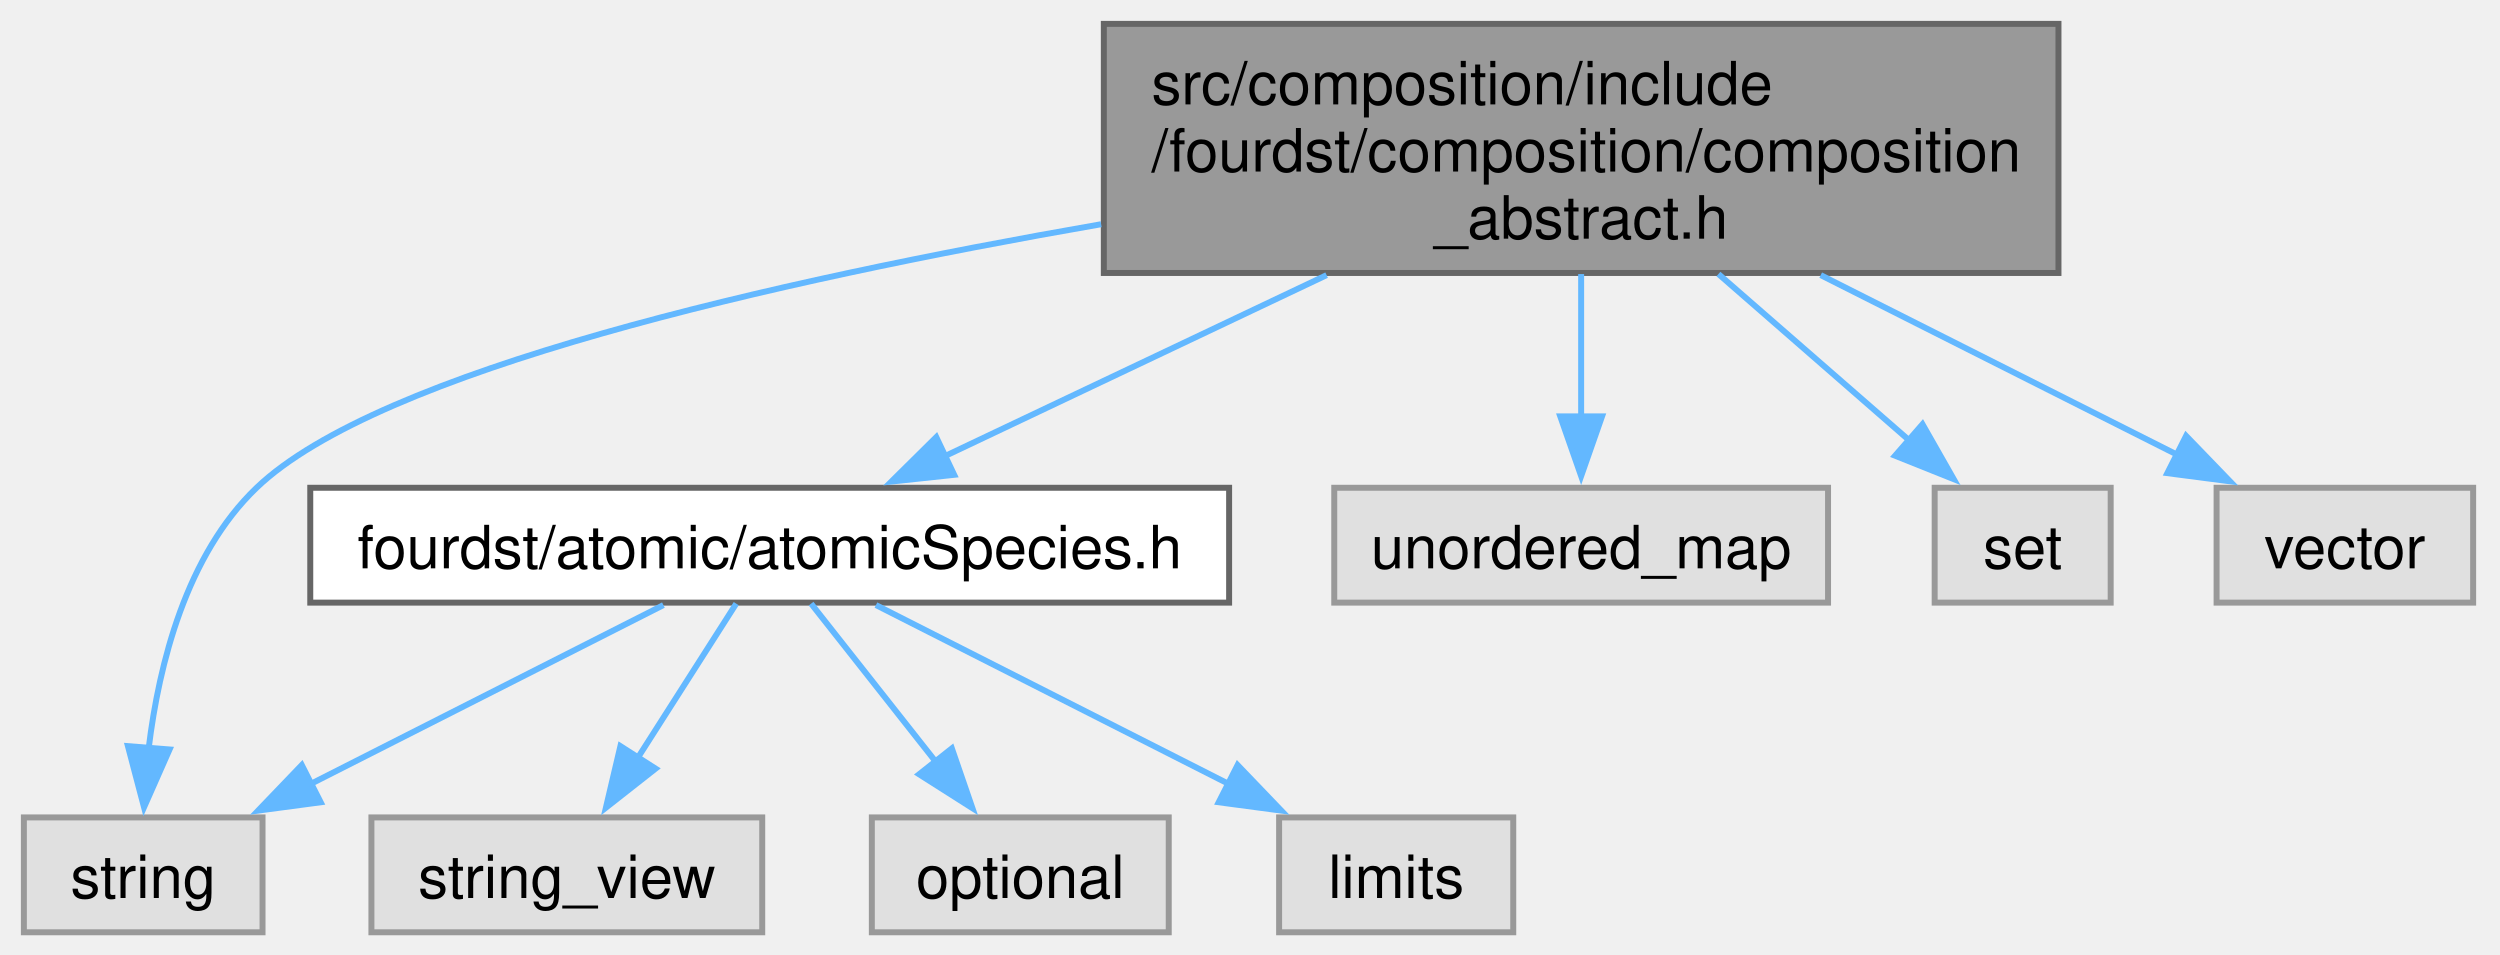
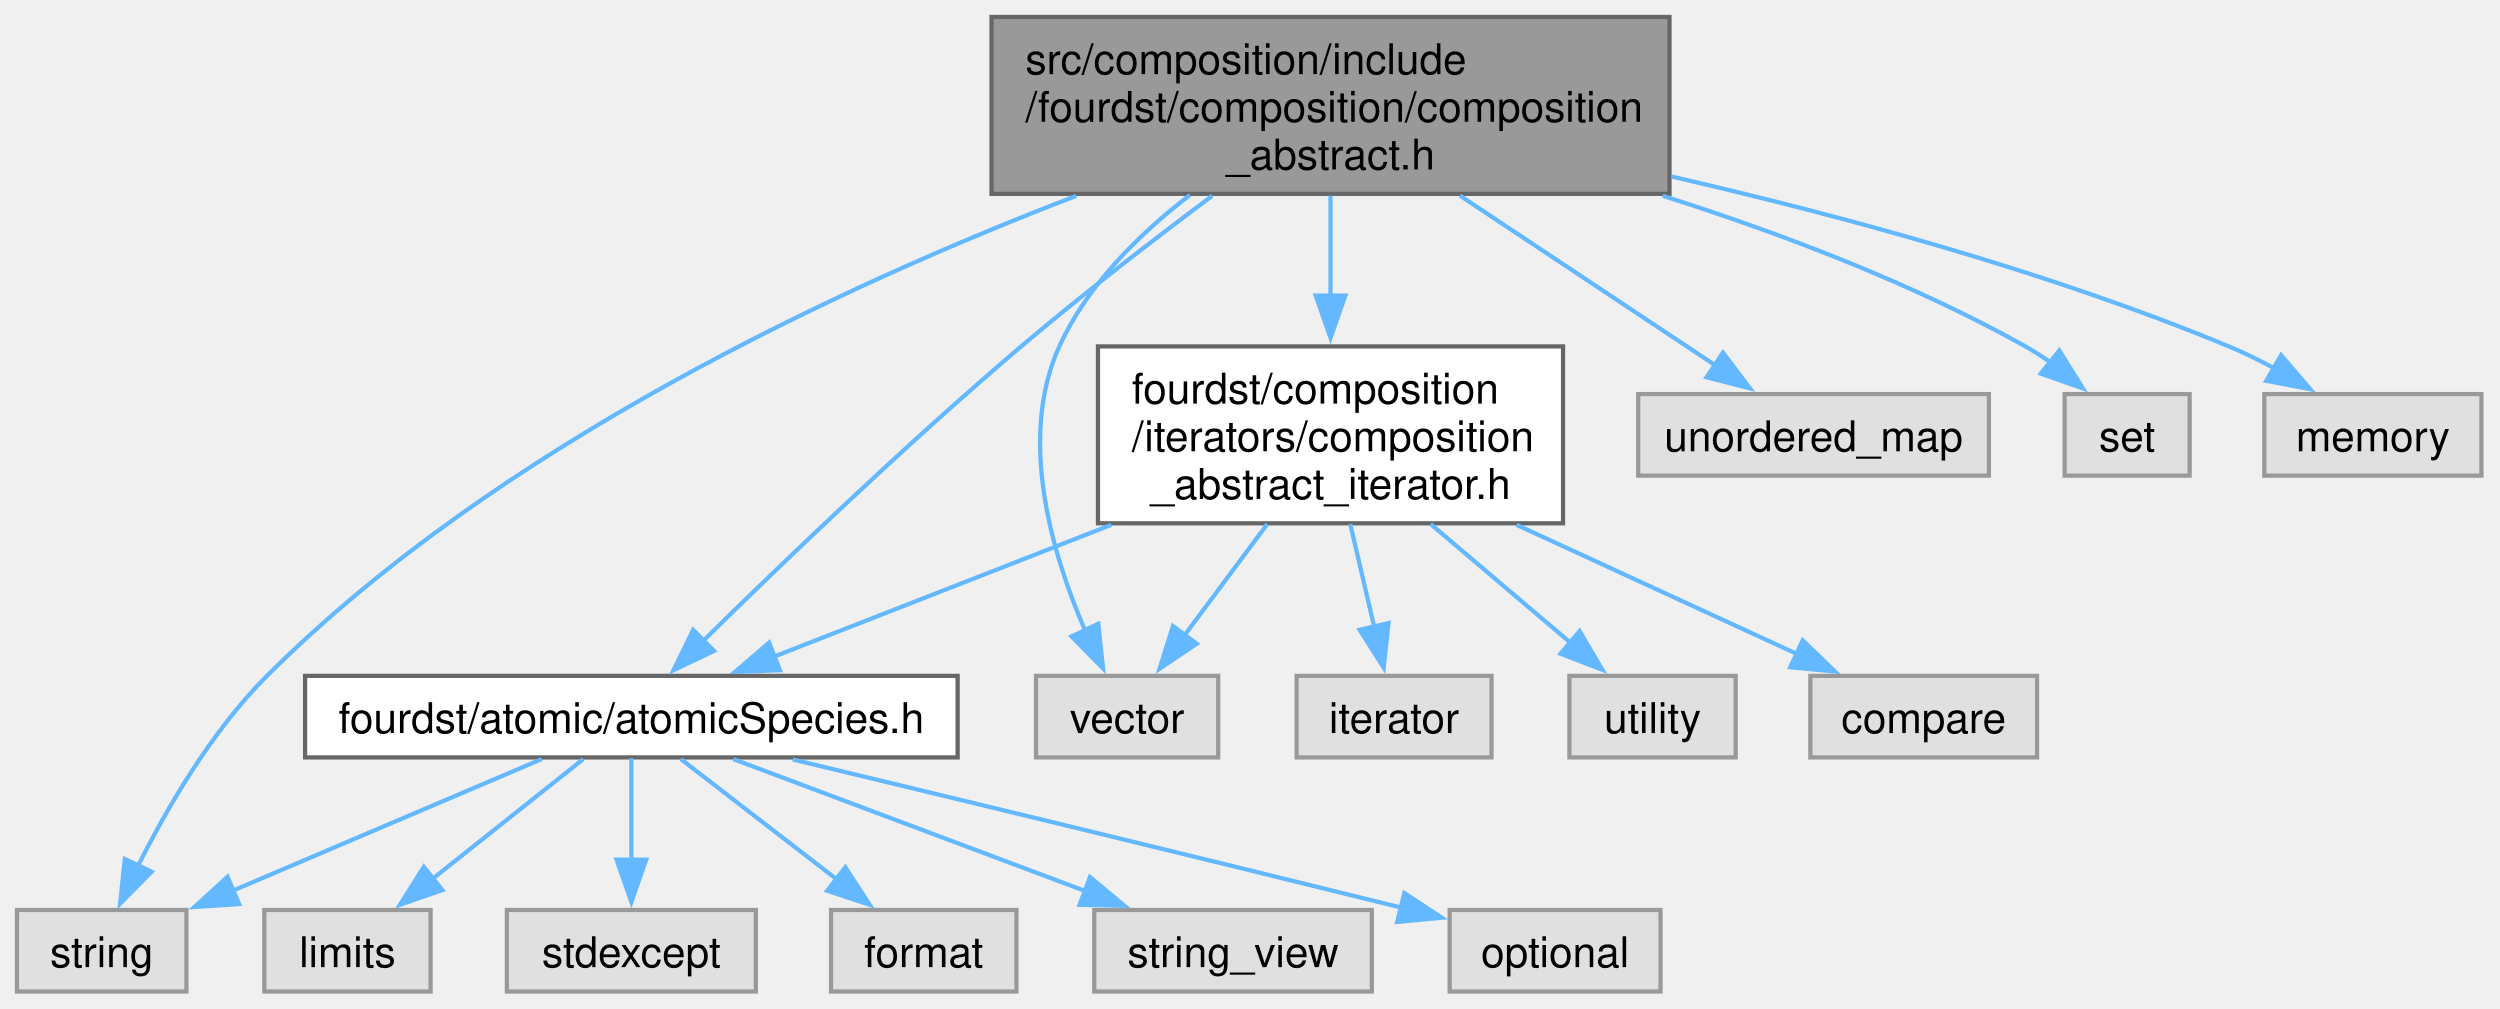
- <svg xmlns="http://www.w3.org/2000/svg" xmlns:xlink="http://www.w3.org/1999/xlink" width="419pt" height="160pt" viewBox="0.00 0.00 419.00 160.00">
-   <g id="graph0" class="graph" transform="scale(1 1) rotate(0) translate(4 156.25)">
+ <svg xmlns="http://www.w3.org/2000/svg" xmlns:xlink="http://www.w3.org/1999/xlink" width="590pt" height="238pt" viewBox="0.00 0.00 590.00 238.00">
+   <g id="graph0" class="graph" transform="scale(1 1) rotate(0) translate(4 234)">
    <g id="Node000001" class="node">
      <g id="a_Node000001">
        <a xlink:title=" ">
-           <polygon fill="#999999" stroke="#666666" points="341,-152.25 181,-152.25 181,-110.5 341,-110.5 341,-152.25" />
-           <text xml:space="preserve" text-anchor="start" x="189" y="-138.75" font-family="Helvetica,sans-Serif" font-size="10.00">src/composition/include</text>
-           <text xml:space="preserve" text-anchor="start" x="189" y="-127.5" font-family="Helvetica,sans-Serif" font-size="10.00">/fourdst/composition/composition</text>
-           <text xml:space="preserve" text-anchor="middle" x="261" y="-116.25" font-family="Helvetica,sans-Serif" font-size="10.00">_abstract.h</text>
+           <polygon fill="#999999" stroke="#666666" points="390,-230 230,-230 230,-188.25 390,-188.25 390,-230" />
+           <text xml:space="preserve" text-anchor="start" x="238" y="-216.5" font-family="Helvetica,sans-Serif" font-size="10.00">src/composition/include</text>
+           <text xml:space="preserve" text-anchor="start" x="238" y="-205.25" font-family="Helvetica,sans-Serif" font-size="10.00">/fourdst/composition/composition</text>
+           <text xml:space="preserve" text-anchor="middle" x="310" y="-194" font-family="Helvetica,sans-Serif" font-size="10.00">_abstract.h</text>
        </a>
      </g>
    </g>
    <g id="Node000002" class="node">
      <g id="a_Node000002">
        <a xlink:href="atomic_species_8h.html" target="_top" xlink:title=" ">
-           <polygon fill="white" stroke="#666666" points="202,-74.5 48,-74.5 48,-55.25 202,-55.25 202,-74.5" />
-           <text xml:space="preserve" text-anchor="middle" x="125" y="-61" font-family="Helvetica,sans-Serif" font-size="10.00">fourdst/atomic/atomicSpecies.h</text>
+           <polygon fill="white" stroke="#666666" points="222,-74.5 68,-74.5 68,-55.25 222,-55.25 222,-74.5" />
+           <text xml:space="preserve" text-anchor="middle" x="145" y="-61" font-family="Helvetica,sans-Serif" font-size="10.00">fourdst/atomic/atomicSpecies.h</text>
        </a>
      </g>
    </g>
    <g id="edge1_Node000001_Node000002" class="edge">
      <g id="a_edge1_Node000001_Node000002">
        <a xlink:title=" ">
-           <path fill="none" stroke="#63b8ff" d="M218.34,-110.14C197.5,-100.26 172.96,-88.62 154.27,-79.76" />
-           <polygon fill="#63b8ff" stroke="#63b8ff" points="155.92,-76.67 145.39,-75.54 152.92,-82.99 155.92,-76.67" />
+           <path fill="none" stroke="#63b8ff" d="M282.1,-187.8C268.27,-177.47 251.48,-164.54 237,-152.25 209.72,-129.11 179.81,-100.35 161.73,-82.55" />
+           <polygon fill="#63b8ff" stroke="#63b8ff" points="164.51,-80.38 154.94,-75.83 159.59,-85.35 164.51,-80.38" />
+         </a>
+       </g>
+     </g>
+     <g id="Node000005" class="node">
+       <g id="a_Node000005">
+         <a xlink:title=" ">
+           <polygon fill="#e0e0e0" stroke="#999999" points="40,-19.25 0,-19.25 0,0 40,0 40,-19.25" />
+           <text xml:space="preserve" text-anchor="middle" x="20" y="-5.75" font-family="Helvetica,sans-Serif" font-size="10.00">string</text>
+         </a>
+       </g>
+     </g>
+     <g id="edge14_Node000001_Node000005" class="edge">
+       <g id="a_edge14_Node000001_Node000005">
+         <a xlink:title=" ">
+           <path fill="none" stroke="#63b8ff" d="M249.98,-187.78C194.8,-166.61 113.52,-128.89 59,-74.5 45.92,-61.45 35.34,-43.19 28.52,-29.54" />
+           <polygon fill="#63b8ff" stroke="#63b8ff" points="31.79,-28.27 24.34,-20.73 25.46,-31.27 31.79,-28.27" />
+         </a>
+       </g>
+     </g>
+     <g id="Node000009" class="node">
+       <g id="a_Node000009">
+         <a xlink:href="composition__abstract__iterator_8h.html" target="_top" xlink:title=" ">
+           <polygon fill="white" stroke="#666666" points="364.88,-152.25 255.12,-152.25 255.12,-110.5 364.88,-110.5 364.88,-152.25" />
+           <text xml:space="preserve" text-anchor="start" x="263.12" y="-138.75" font-family="Helvetica,sans-Serif" font-size="10.00">fourdst/composition</text>
+           <text xml:space="preserve" text-anchor="start" x="263.12" y="-127.5" font-family="Helvetica,sans-Serif" font-size="10.00">/iterators/composition</text>
+           <text xml:space="preserve" text-anchor="middle" x="310" y="-116.25" font-family="Helvetica,sans-Serif" font-size="10.00">_abstract_iterator.h</text>
+         </a>
+       </g>
+     </g>
+     <g id="edge8_Node000001_Node000009" class="edge">
+       <g id="a_edge8_Node000001_Node000009">
+         <a xlink:title=" ">
+           <path fill="none" stroke="#63b8ff" d="M310,-187.83C310,-180.52 310,-172.1 310,-164.06" />
+           <polygon fill="#63b8ff" stroke="#63b8ff" points="313.5,-164.24 310,-154.24 306.5,-164.24 313.5,-164.24" />
+         </a>
+       </g>
+     </g>
+     <g id="Node000010" class="node">
+       <g id="a_Node000010">
+         <a xlink:title=" ">
+           <polygon fill="#e0e0e0" stroke="#999999" points="283.5,-74.5 240.5,-74.5 240.5,-55.25 283.5,-55.25 283.5,-74.5" />
+           <text xml:space="preserve" text-anchor="middle" x="262" y="-61" font-family="Helvetica,sans-Serif" font-size="10.00">vector</text>
+         </a>
+       </g>
+     </g>
+     <g id="edge17_Node000001_Node000010" class="edge">
+       <g id="a_edge17_Node000001_Node000010">
+         <a xlink:title=" ">
+           <path fill="none" stroke="#63b8ff" d="M276.83,-187.98C264.78,-178.74 252.53,-166.62 246,-152.25 236.17,-130.61 244.24,-103.3 252.06,-85.25" />
+           <polygon fill="#63b8ff" stroke="#63b8ff" points="255.2,-86.78 256.32,-76.25 248.88,-83.79 255.2,-86.78" />
+         </a>
+       </g>
+     </g>
+     <g id="Node000014" class="node">
+       <g id="a_Node000014">
+         <a xlink:title=" ">
+           <polygon fill="#e0e0e0" stroke="#999999" points="465.38,-141 382.62,-141 382.62,-121.75 465.38,-121.75 465.38,-141" />
+           <text xml:space="preserve" text-anchor="middle" x="424" y="-127.5" font-family="Helvetica,sans-Serif" font-size="10.00">unordered_map</text>
+         </a>
+       </g>
+     </g>
+     <g id="edge15_Node000001_Node000014" class="edge">
+       <g id="a_edge15_Node000001_Node000014">
+         <a xlink:title=" ">
+           <path fill="none" stroke="#63b8ff" d="M340.55,-187.83C359.52,-175.22 383.5,-159.29 400.89,-147.73" />
+           <polygon fill="#63b8ff" stroke="#63b8ff" points="402.62,-150.79 409.01,-142.34 398.74,-144.96 402.62,-150.79" />
+         </a>
+       </g>
+     </g>
+     <g id="Node000015" class="node">
+       <g id="a_Node000015">
+         <a xlink:title=" ">
+           <polygon fill="#e0e0e0" stroke="#999999" points="512.75,-141 483.25,-141 483.25,-121.75 512.75,-121.75 512.75,-141" />
+           <text xml:space="preserve" text-anchor="middle" x="498" y="-127.5" font-family="Helvetica,sans-Serif" font-size="10.00">set</text>
+         </a>
+       </g>
+     </g>
+     <g id="edge16_Node000001_Node000015" class="edge">
+       <g id="a_edge16_Node000001_Node000015">
+         <a xlink:title=" ">
+           <path fill="none" stroke="#63b8ff" d="M388.4,-187.79C416.37,-178.91 447.49,-167.08 474,-152.25 475.98,-151.14 477.96,-149.86 479.88,-148.5" />
+           <polygon fill="#63b8ff" stroke="#63b8ff" points="481.99,-151.29 487.6,-142.31 477.61,-145.83 481.99,-151.29" />
+         </a>
+       </g>
+     </g>
+     <g id="Node000016" class="node">
+       <g id="a_Node000016">
+         <a xlink:title=" ">
+           <polygon fill="#e0e0e0" stroke="#999999" points="581.62,-141 530.38,-141 530.38,-121.75 581.62,-121.75 581.62,-141" />
+           <text xml:space="preserve" text-anchor="middle" x="556" y="-127.5" font-family="Helvetica,sans-Serif" font-size="10.00">memory</text>
+         </a>
+       </g>
+     </g>
+     <g id="edge18_Node000001_Node000016" class="edge">
+       <g id="a_edge18_Node000001_Node000016">
+         <a xlink:title=" ">
+           <path fill="none" stroke="#63b8ff" d="M390.46,-192.34C430.8,-183.07 479.9,-169.72 522,-152.25 525.54,-150.78 529.15,-149.01 532.64,-147.13" />
+           <polygon fill="#63b8ff" stroke="#63b8ff" points="534.34,-150.19 541.23,-142.14 530.83,-144.13 534.34,-150.19" />
+         </a>
+       </g>
+     </g>
+     <g id="Node000003" class="node">
+       <g id="a_Node000003">
+         <a xlink:title=" ">
+           <polygon fill="#e0e0e0" stroke="#999999" points="235.88,-19.25 192.12,-19.25 192.12,0 235.88,0 235.88,-19.25" />
+           <text xml:space="preserve" text-anchor="middle" x="214" y="-5.75" font-family="Helvetica,sans-Serif" font-size="10.00">format</text>
+         </a>
+       </g>
+     </g>
+     <g id="edge2_Node000002_Node000003" class="edge">
+       <g id="a_edge2_Node000002_Node000003">
+         <a xlink:title=" ">
+           <path fill="none" stroke="#63b8ff" d="M156.7,-54.84C166.78,-47.07 181.54,-35.67 193.56,-26.4" />
+           <polygon fill="#63b8ff" stroke="#63b8ff" points="195.49,-29.33 201.27,-20.45 191.21,-23.79 195.49,-29.33" />
        </a>
      </g>
    </g>
    <g id="Node000004" class="node">
      <g id="a_Node000004">
        <a xlink:title=" ">
-           <polygon fill="#e0e0e0" stroke="#999999" points="40,-19.25 0,-19.25 0,0 40,0 40,-19.25" />
-           <text xml:space="preserve" text-anchor="middle" x="20" y="-5.75" font-family="Helvetica,sans-Serif" font-size="10.00">string</text>
-         </a>
-       </g>
-     </g>
-     <g id="edge6_Node000001_Node000004" class="edge">
-       <g id="a_edge6_Node000001_Node000004">
-         <a xlink:title=" ">
-           <path fill="none" stroke="#63b8ff" d="M180.55,-118.67C125.68,-109.13 59.41,-94.06 39,-74.5 27.23,-63.22 22.66,-45.01 20.93,-30.92" />
-           <polygon fill="#63b8ff" stroke="#63b8ff" points="24.42,-30.64 20.14,-20.95 17.44,-31.2 24.42,-30.64" />
+           <polygon fill="#e0e0e0" stroke="#999999" points="319.75,-19.25 254.25,-19.25 254.25,0 319.75,0 319.75,-19.25" />
+           <text xml:space="preserve" text-anchor="middle" x="287" y="-5.75" font-family="Helvetica,sans-Serif" font-size="10.00">string_view</text>
+         </a>
+       </g>
+     </g>
+     <g id="edge3_Node000002_Node000004" class="edge">
+       <g id="a_edge3_Node000002_Node000004">
+         <a xlink:title=" ">
+           <path fill="none" stroke="#63b8ff" d="M169.09,-54.84C191.94,-46.27 226.52,-33.31 252.33,-23.63" />
+           <polygon fill="#63b8ff" stroke="#63b8ff" points="253.24,-27.02 261.38,-20.23 250.78,-20.47 253.24,-27.02" />
+         </a>
+       </g>
+     </g>
+     <g id="edge4_Node000002_Node000005" class="edge">
+       <g id="a_edge4_Node000002_Node000005">
+         <a xlink:title=" ">
+           <path fill="none" stroke="#63b8ff" d="M123.8,-54.84C103.8,-46.32 73.6,-33.46 50.93,-23.8" />
+           <polygon fill="#63b8ff" stroke="#63b8ff" points="52.44,-20.64 41.87,-19.94 49.7,-27.08 52.44,-20.64" />
+         </a>
+       </g>
+     </g>
+     <g id="Node000006" class="node">
+       <g id="a_Node000006">
+         <a xlink:title=" ">
+           <polygon fill="#e0e0e0" stroke="#999999" points="387.88,-19.25 338.12,-19.25 338.12,0 387.88,0 387.88,-19.25" />
+           <text xml:space="preserve" text-anchor="middle" x="363" y="-5.75" font-family="Helvetica,sans-Serif" font-size="10.00">optional</text>
+         </a>
+       </g>
+     </g>
+     <g id="edge5_Node000002_Node000006" class="edge">
+       <g id="a_edge5_Node000002_Node000006">
+         <a xlink:title=" ">
+           <path fill="none" stroke="#63b8ff" d="M183.09,-54.76C217.99,-46.38 271.39,-33.49 326.68,-19.81" />
+           <polygon fill="#63b8ff" stroke="#63b8ff" points="327.42,-23.23 336.29,-17.42 325.74,-16.43 327.42,-23.23" />
        </a>
      </g>
    </g>
    <g id="Node000007" class="node">
      <g id="a_Node000007">
        <a xlink:title=" ">
-           <polygon fill="#e0e0e0" stroke="#999999" points="302.38,-74.5 219.62,-74.5 219.62,-55.25 302.38,-55.25 302.38,-74.5" />
-           <text xml:space="preserve" text-anchor="middle" x="261" y="-61" font-family="Helvetica,sans-Serif" font-size="10.00">unordered_map</text>
-         </a>
-       </g>
-     </g>
-     <g id="edge7_Node000001_Node000007" class="edge">
-       <g id="a_edge7_Node000001_Node000007">
-         <a xlink:title=" ">
-           <path fill="none" stroke="#63b8ff" d="M261,-110.32C261,-102.65 261,-93.89 261,-86.2" />
-           <polygon fill="#63b8ff" stroke="#63b8ff" points="264.5,-86.46 261,-76.46 257.5,-86.46 264.5,-86.46" />
+           <polygon fill="#e0e0e0" stroke="#999999" points="97.62,-19.25 58.38,-19.25 58.38,0 97.62,0 97.62,-19.25" />
+           <text xml:space="preserve" text-anchor="middle" x="78" y="-5.75" font-family="Helvetica,sans-Serif" font-size="10.00">limits</text>
+         </a>
+       </g>
+     </g>
+     <g id="edge6_Node000002_Node000007" class="edge">
+       <g id="a_edge6_Node000002_Node000007">
+         <a xlink:title=" ">
+           <path fill="none" stroke="#63b8ff" d="M133.63,-54.84C123.95,-47.15 109.8,-35.9 98.19,-26.68" />
+           <polygon fill="#63b8ff" stroke="#63b8ff" points="100.39,-23.95 90.38,-20.47 96.03,-29.43 100.39,-23.95" />
        </a>
      </g>
    </g>
    <g id="Node000008" class="node">
      <g id="a_Node000008">
        <a xlink:title=" ">
-           <polygon fill="#e0e0e0" stroke="#999999" points="349.75,-74.5 320.25,-74.5 320.25,-55.25 349.75,-55.25 349.75,-74.5" />
-           <text xml:space="preserve" text-anchor="middle" x="335" y="-61" font-family="Helvetica,sans-Serif" font-size="10.00">set</text>
-         </a>
-       </g>
-     </g>
-     <g id="edge8_Node000001_Node000008" class="edge">
-       <g id="a_edge8_Node000001_Node000008">
-         <a xlink:title=" ">
-           <path fill="none" stroke="#63b8ff" d="M284.01,-110.32C294.3,-101.35 306.28,-90.91 316.04,-82.4" />
-           <polygon fill="#63b8ff" stroke="#63b8ff" points="318.21,-85.15 323.45,-75.94 313.61,-79.87 318.21,-85.15" />
-         </a>
-       </g>
-     </g>
-     <g id="Node000009" class="node">
-       <g id="a_Node000009">
-         <a xlink:title=" ">
-           <polygon fill="#e0e0e0" stroke="#999999" points="410.5,-74.5 367.5,-74.5 367.5,-55.25 410.5,-55.25 410.5,-74.5" />
-           <text xml:space="preserve" text-anchor="middle" x="389" y="-61" font-family="Helvetica,sans-Serif" font-size="10.00">vector</text>
-         </a>
-       </g>
-     </g>
-     <g id="edge9_Node000001_Node000009" class="edge">
-       <g id="a_edge9_Node000001_Node000009">
-         <a xlink:title=" ">
-           <path fill="none" stroke="#63b8ff" d="M301.15,-110.14C320.58,-100.35 343.43,-88.84 360.95,-80.01" />
-           <polygon fill="#63b8ff" stroke="#63b8ff" points="362.39,-83.2 369.75,-75.58 359.24,-76.95 362.39,-83.2" />
-         </a>
-       </g>
-     </g>
-     <g id="Node000003" class="node">
-       <g id="a_Node000003">
-         <a xlink:title=" ">
-           <polygon fill="#e0e0e0" stroke="#999999" points="123.75,-19.25 58.25,-19.25 58.25,0 123.75,0 123.75,-19.25" />
-           <text xml:space="preserve" text-anchor="middle" x="91" y="-5.75" font-family="Helvetica,sans-Serif" font-size="10.00">string_view</text>
-         </a>
-       </g>
-     </g>
-     <g id="edge2_Node000002_Node000003" class="edge">
-       <g id="a_edge2_Node000002_Node000003">
-         <a xlink:title=" ">
-           <path fill="none" stroke="#63b8ff" d="M119.39,-55.08C114.88,-48.03 108.41,-37.9 102.79,-29.08" />
-           <polygon fill="#63b8ff" stroke="#63b8ff" points="105.88,-27.43 97.55,-20.88 99.98,-31.2 105.88,-27.43" />
-         </a>
-       </g>
-     </g>
-     <g id="edge3_Node000002_Node000004" class="edge">
-       <g id="a_edge3_Node000002_Node000004">
-         <a xlink:title=" ">
-           <path fill="none" stroke="#63b8ff" d="M107.19,-54.84C90.97,-46.62 66.76,-34.34 47.97,-24.81" />
-           <polygon fill="#63b8ff" stroke="#63b8ff" points="49.75,-21.79 39.25,-20.39 46.58,-28.03 49.75,-21.79" />
-         </a>
-       </g>
-     </g>
-     <g id="Node000005" class="node">
-       <g id="a_Node000005">
-         <a xlink:title=" ">
-           <polygon fill="#e0e0e0" stroke="#999999" points="191.88,-19.25 142.12,-19.25 142.12,0 191.88,0 191.88,-19.25" />
-           <text xml:space="preserve" text-anchor="middle" x="167" y="-5.75" font-family="Helvetica,sans-Serif" font-size="10.00">optional</text>
-         </a>
-       </g>
-     </g>
-     <g id="edge4_Node000002_Node000005" class="edge">
-       <g id="a_edge4_Node000002_Node000005">
-         <a xlink:title=" ">
-           <path fill="none" stroke="#63b8ff" d="M131.94,-55.08C137.62,-47.88 145.84,-37.46 152.89,-28.51" />
-           <polygon fill="#63b8ff" stroke="#63b8ff" points="155.53,-30.82 158.98,-20.8 150.04,-26.48 155.53,-30.82" />
-         </a>
-       </g>
-     </g>
-     <g id="Node000006" class="node">
-       <g id="a_Node000006">
-         <a xlink:title=" ">
-           <polygon fill="#e0e0e0" stroke="#999999" points="249.62,-19.25 210.38,-19.25 210.38,0 249.62,0 249.62,-19.25" />
-           <text xml:space="preserve" text-anchor="middle" x="230" y="-5.75" font-family="Helvetica,sans-Serif" font-size="10.00">limits</text>
-         </a>
-       </g>
-     </g>
-     <g id="edge5_Node000002_Node000006" class="edge">
-       <g id="a_edge5_Node000002_Node000006">
-         <a xlink:title=" ">
-           <path fill="none" stroke="#63b8ff" d="M142.81,-54.84C159.03,-46.62 183.24,-34.34 202.03,-24.81" />
-           <polygon fill="#63b8ff" stroke="#63b8ff" points="203.42,-28.03 210.75,-20.39 200.25,-21.79 203.42,-28.03" />
+           <polygon fill="#e0e0e0" stroke="#999999" points="174.38,-19.25 115.62,-19.25 115.62,0 174.38,0 174.38,-19.25" />
+           <text xml:space="preserve" text-anchor="middle" x="145" y="-5.75" font-family="Helvetica,sans-Serif" font-size="10.00">stdexcept</text>
+         </a>
+       </g>
+     </g>
+     <g id="edge7_Node000002_Node000008" class="edge">
+       <g id="a_edge7_Node000002_Node000008">
+         <a xlink:title=" ">
+           <path fill="none" stroke="#63b8ff" d="M145,-55.08C145,-48.57 145,-39.42 145,-31.12" />
+           <polygon fill="#63b8ff" stroke="#63b8ff" points="148.5,-31.12 145,-21.12 141.5,-31.12 148.5,-31.12" />
+         </a>
+       </g>
+     </g>
+     <g id="edge13_Node000009_Node000002" class="edge">
+       <g id="a_edge13_Node000009_Node000002">
+         <a xlink:title=" ">
+           <path fill="none" stroke="#63b8ff" d="M258.25,-110.14C232.26,-99.98 201.51,-87.97 178.62,-79.02" />
+           <polygon fill="#63b8ff" stroke="#63b8ff" points="180.07,-75.83 169.48,-75.45 177.52,-82.35 180.07,-75.83" />
+         </a>
+       </g>
+     </g>
+     <g id="edge9_Node000009_Node000010" class="edge">
+       <g id="a_edge9_Node000009_Node000010">
+         <a xlink:title=" ">
+           <path fill="none" stroke="#63b8ff" d="M295.08,-110.32C288.81,-101.91 281.59,-92.2 275.49,-84" />
+           <polygon fill="#63b8ff" stroke="#63b8ff" points="278.43,-82.09 269.65,-76.16 272.82,-86.27 278.43,-82.09" />
+         </a>
+       </g>
+     </g>
+     <g id="Node000011" class="node">
+       <g id="a_Node000011">
+         <a xlink:title=" ">
+           <polygon fill="#e0e0e0" stroke="#999999" points="348,-74.5 302,-74.5 302,-55.25 348,-55.25 348,-74.5" />
+           <text xml:space="preserve" text-anchor="middle" x="325" y="-61" font-family="Helvetica,sans-Serif" font-size="10.00">iterator</text>
+         </a>
+       </g>
+     </g>
+     <g id="edge10_Node000009_Node000011" class="edge">
+       <g id="a_edge10_Node000009_Node000011">
+         <a xlink:title=" ">
+           <path fill="none" stroke="#63b8ff" d="M314.66,-110.32C316.47,-102.55 318.53,-93.68 320.34,-85.92" />
+           <polygon fill="#63b8ff" stroke="#63b8ff" points="323.69,-86.95 322.55,-76.42 316.87,-85.37 323.69,-86.95" />
+         </a>
+       </g>
+     </g>
+     <g id="Node000012" class="node">
+       <g id="a_Node000012">
+         <a xlink:title=" ">
+           <polygon fill="#e0e0e0" stroke="#999999" points="405.62,-74.5 366.38,-74.5 366.38,-55.25 405.62,-55.25 405.62,-74.5" />
+           <text xml:space="preserve" text-anchor="middle" x="386" y="-61" font-family="Helvetica,sans-Serif" font-size="10.00">utility</text>
+         </a>
+       </g>
+     </g>
+     <g id="edge11_Node000009_Node000012" class="edge">
+       <g id="a_edge11_Node000009_Node000012">
+         <a xlink:title=" ">
+           <path fill="none" stroke="#63b8ff" d="M333.63,-110.32C344.31,-101.26 356.76,-90.69 366.84,-82.14" />
+           <polygon fill="#63b8ff" stroke="#63b8ff" points="368.8,-85.06 374.16,-75.92 364.27,-79.73 368.8,-85.06" />
+         </a>
+       </g>
+     </g>
+     <g id="Node000013" class="node">
+       <g id="a_Node000013">
+         <a xlink:title=" ">
+           <polygon fill="#e0e0e0" stroke="#999999" points="476.75,-74.5 423.25,-74.5 423.25,-55.25 476.75,-55.25 476.75,-74.5" />
+           <text xml:space="preserve" text-anchor="middle" x="450" y="-61" font-family="Helvetica,sans-Serif" font-size="10.00">compare</text>
+         </a>
+       </g>
+     </g>
+     <g id="edge12_Node000009_Node000013" class="edge">
+       <g id="a_edge12_Node000009_Node000013">
+         <a xlink:title=" ">
+           <path fill="none" stroke="#63b8ff" d="M353.91,-110.14C375.46,-100.21 400.86,-88.51 420.14,-79.63" />
+           <polygon fill="#63b8ff" stroke="#63b8ff" points="421.43,-82.89 429.05,-75.53 418.5,-76.53 421.43,-82.89" />
        </a>
      </g>
    </g>
  </g>
</svg>
